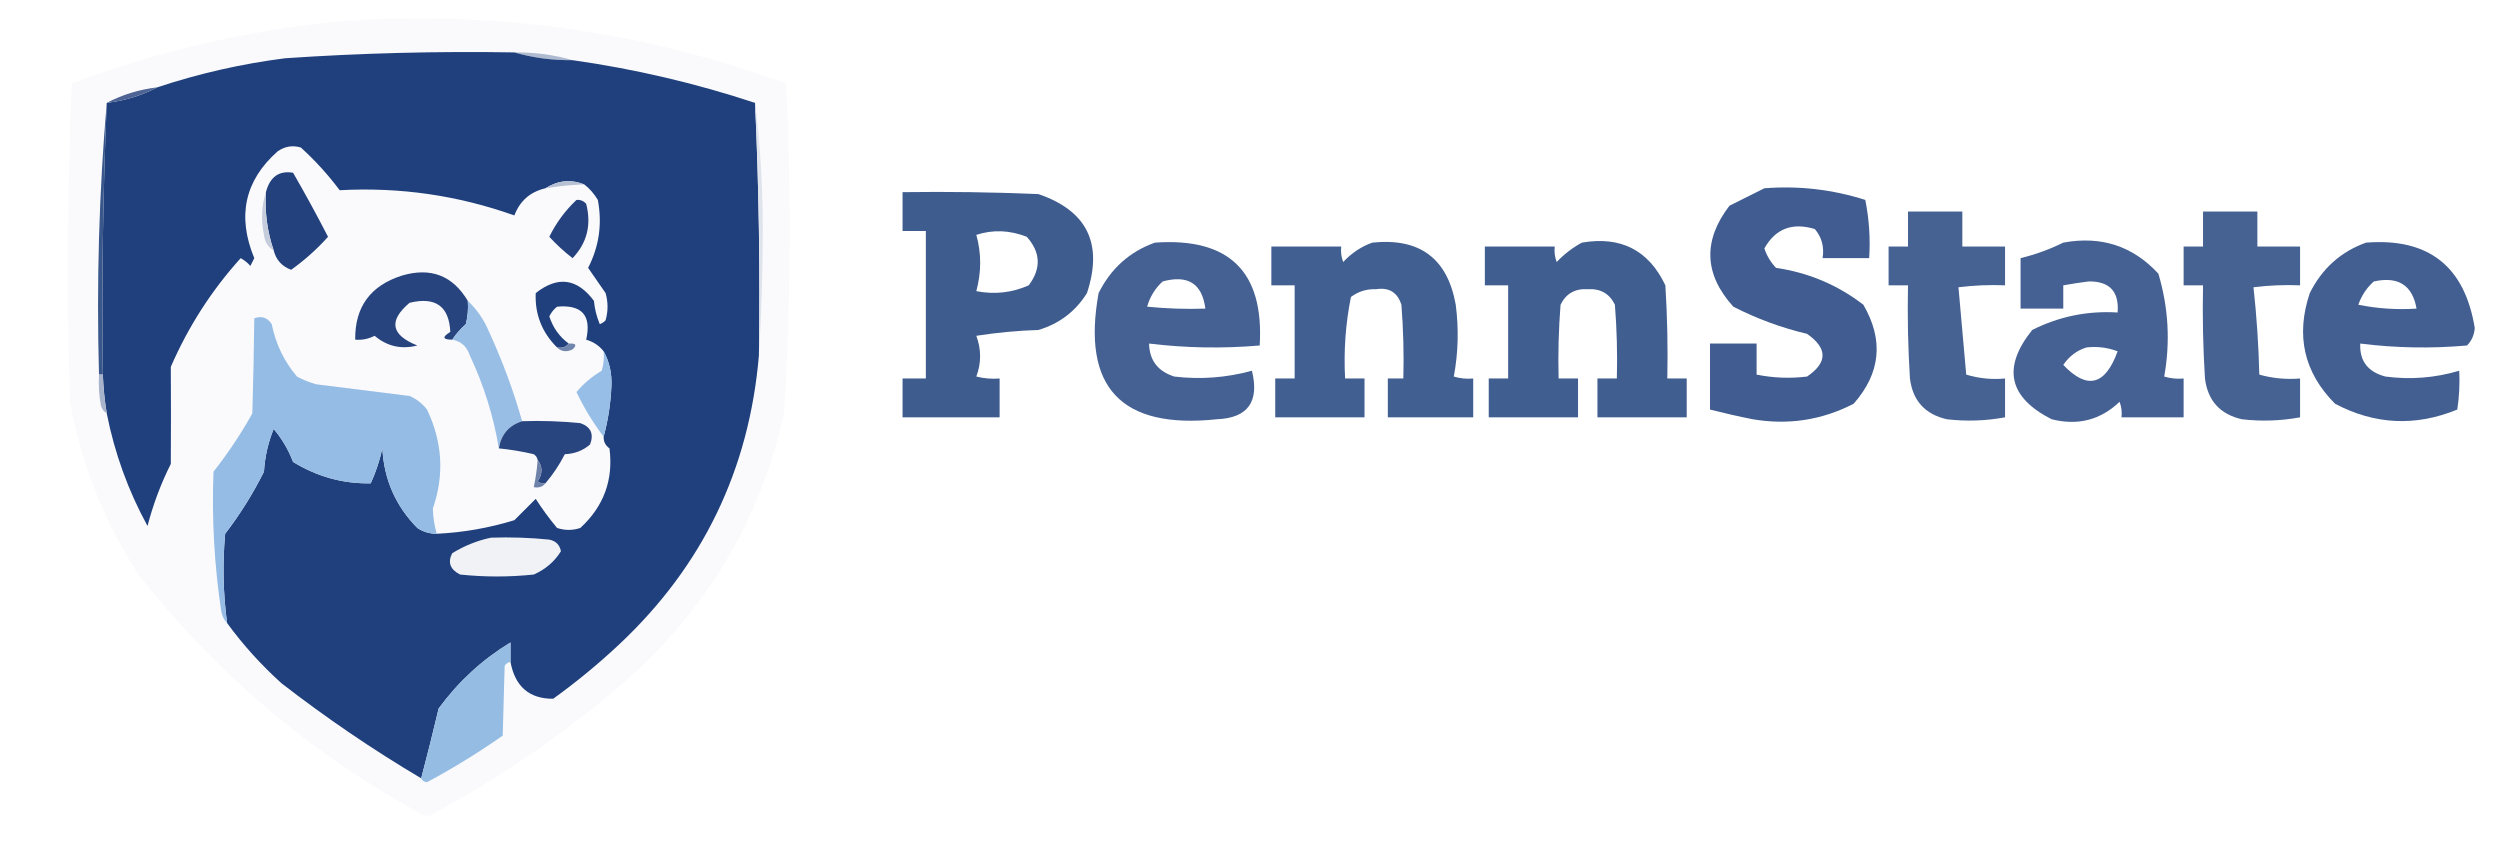
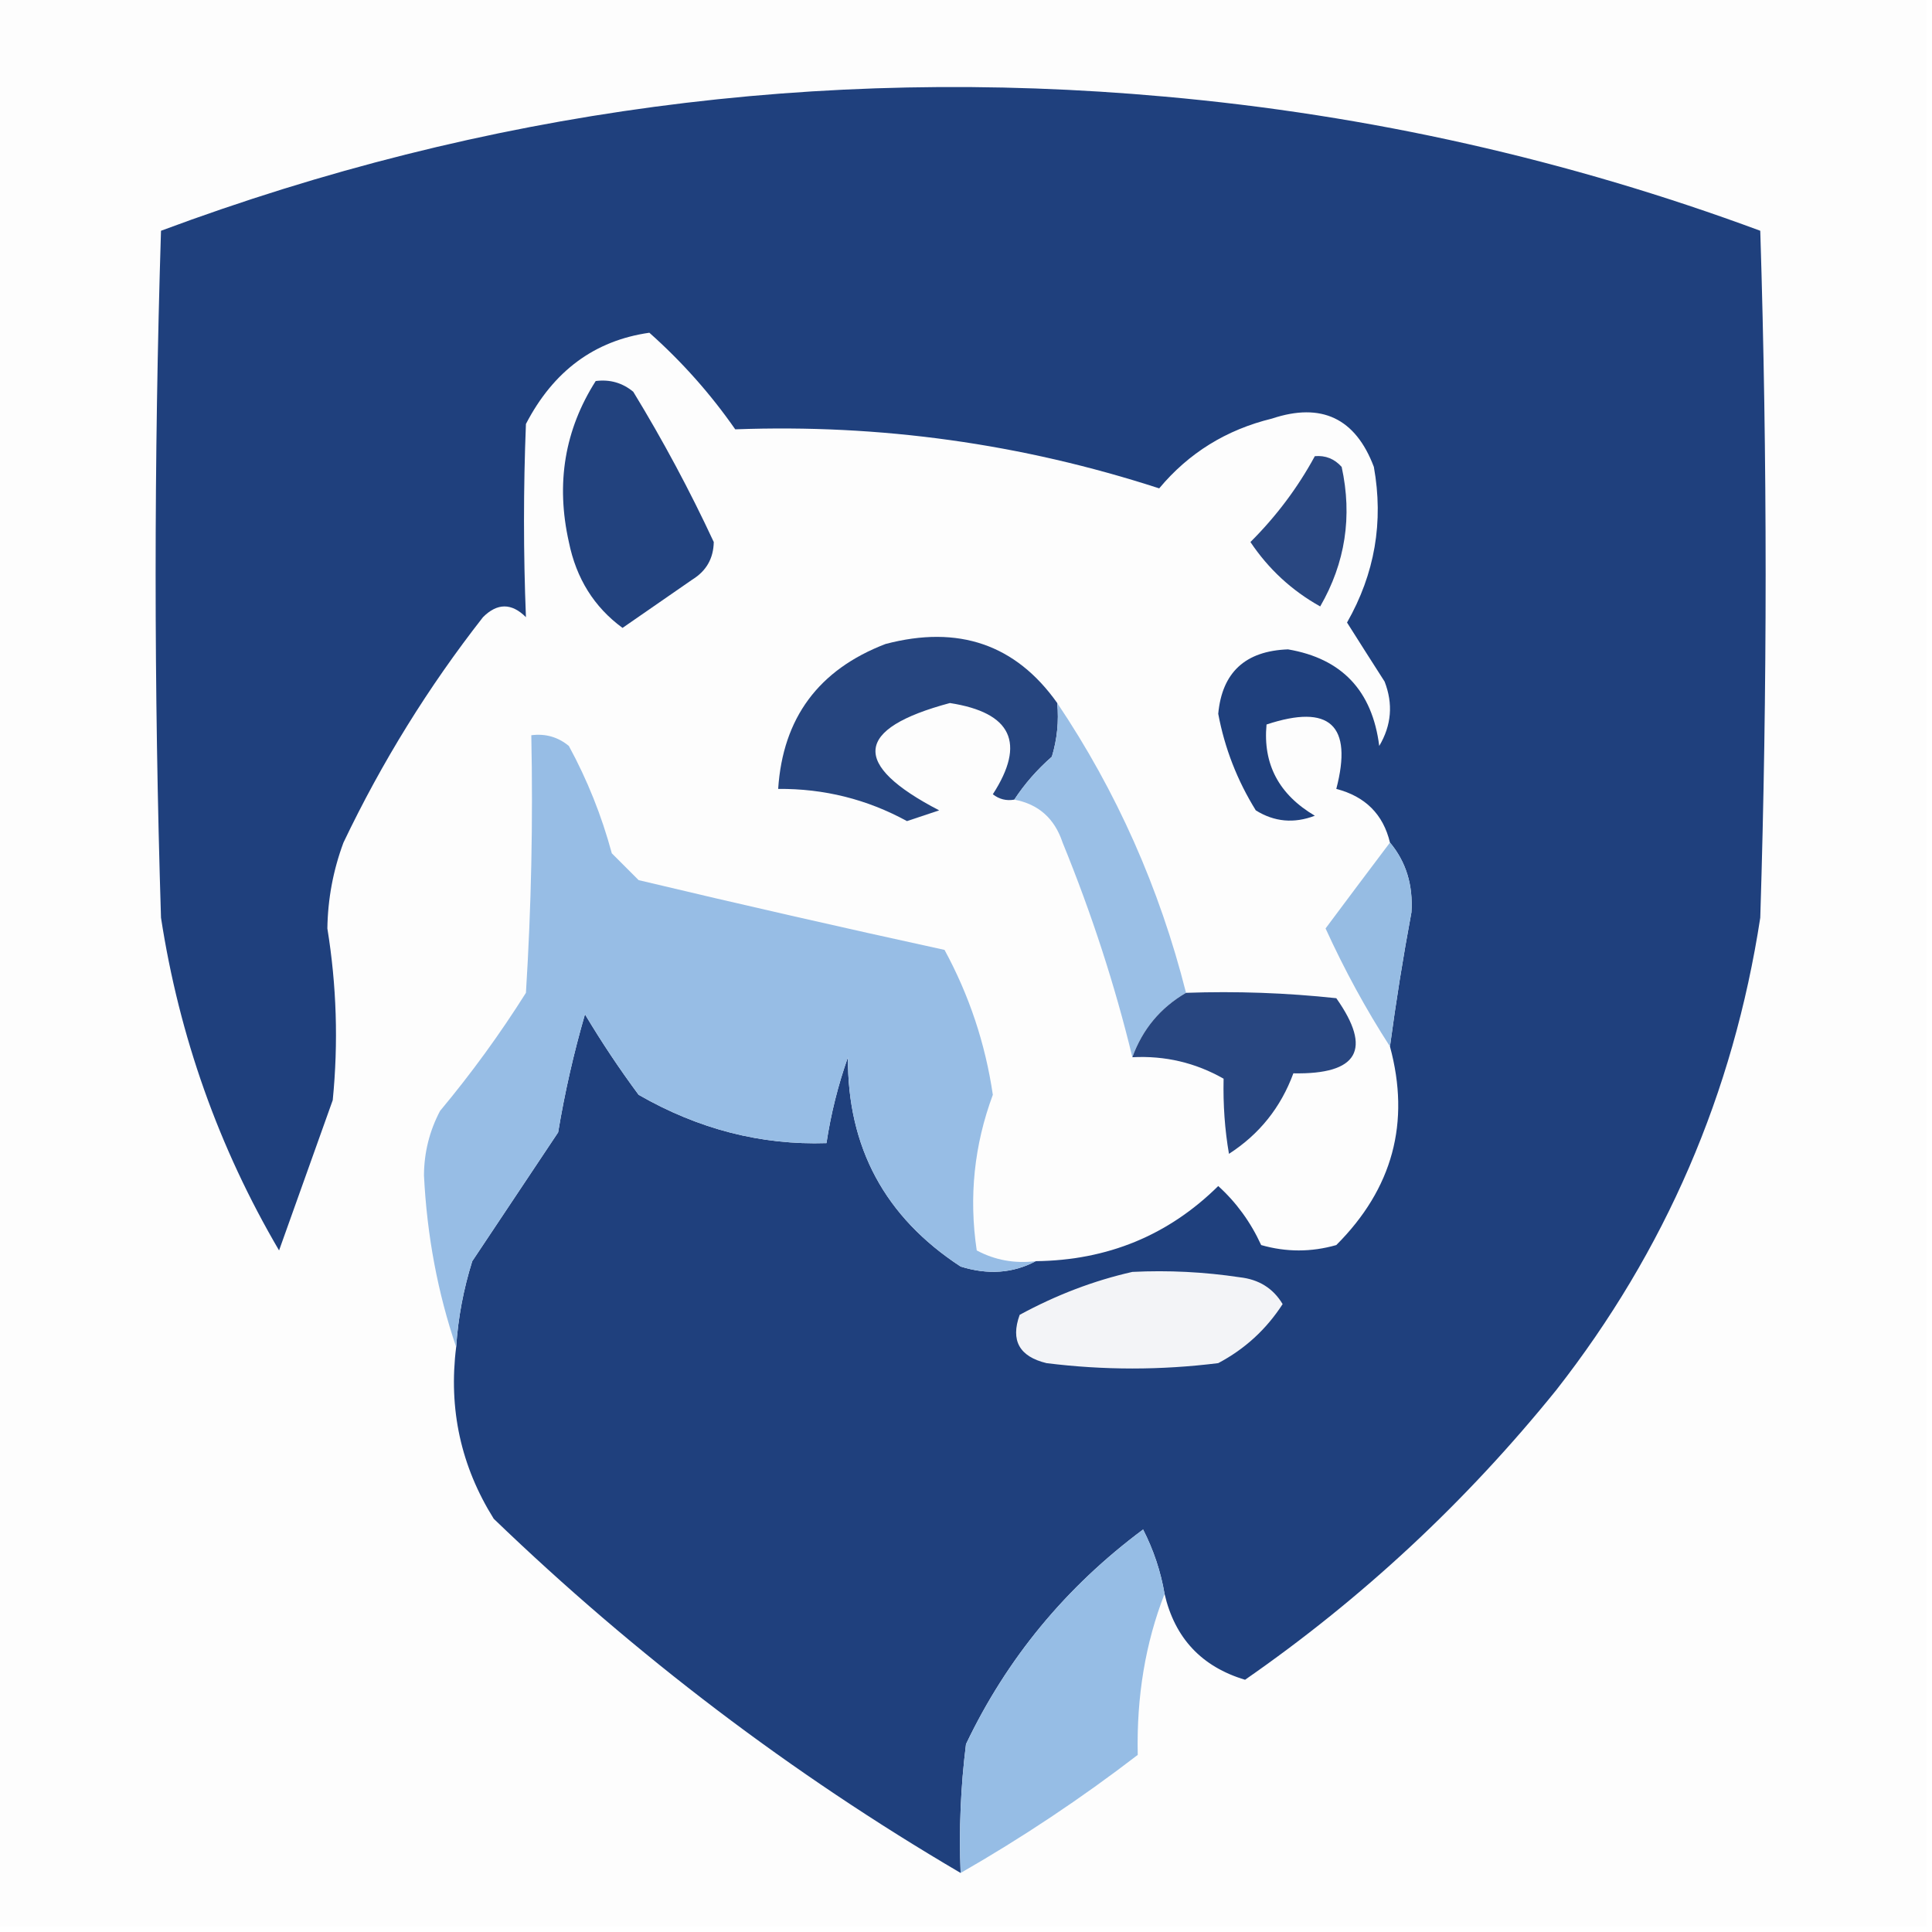
- <svg xmlns="http://www.w3.org/2000/svg" version="1.1" width="644px" height="221px" style="shape-rendering:geometricPrecision; text-rendering:geometricPrecision; image-rendering:optimizeQuality; fill-rule:evenodd; clip-rule:evenodd">
+ <svg xmlns="http://www.w3.org/2000/svg" version="1.1" width="180px" height="180px" style="shape-rendering:geometricPrecision; text-rendering:geometricPrecision; image-rendering:optimizeQuality; fill-rule:evenodd; clip-rule:evenodd">
  <g>
-     <path style="opacity:0.943" fill="#fafafc" d="M 87.5,5.5 C 127.027,2.623 165.36,7.956 202.5,21.5C 203.921,49.853 203.754,78.186 202,106.5C 195.724,134.224 181.891,157.39 160.5,176C 144.903,189.376 128.07,200.876 110,210.5C 81.098,194.935 56.431,174.269 36,148.5C 26.965,134.756 20.965,119.756 18,103.5C 17.167,76.161 17.334,48.827 18.5,21.5C 40.911,13.088 63.911,7.755 87.5,5.5 Z" />
+     <path style="opacity:1" fill="#fdfdfd" d="M -0.5,-0.5 C 59.5,-0.5 119.5,-0.5 179.5,-0.5C 179.5,59.5 179.5,119.5 179.5,179.5C 119.5,179.5 59.5,179.5 -0.5,179.5C -0.5,119.5 -0.5,59.5 -0.5,-0.5 Z" />
  </g>
  <g>
-     <path style="opacity:1" fill="#aebad0" d="M 132.5,13.5 C 137.731,13.444 142.731,14.111 147.5,15.5C 142.269,15.556 137.269,14.889 132.5,13.5 Z" />
+     <path style="opacity:1" fill="#1f407d" d="M 108.5,148.5 C 108.143,146.411 107.477,144.411 106.5,142.5C 99.303,147.855 93.803,154.521 90,162.5C 89.501,166.486 89.335,170.486 89.5,174.5C 73.741,165.252 59.241,154.252 46,141.5C 42.941,136.608 41.775,131.275 42.5,125.5C 42.678,122.784 43.178,120.117 44,117.5C 46.667,113.5 49.333,109.5 52,105.5C 52.62,101.779 53.453,98.112 54.5,94.5C 56.043,97.086 57.709,99.586 59.5,102C 65.07,105.202 70.903,106.702 77,106.5C 77.413,103.768 78.08,101.101 79,98.5C 78.948,106.896 82.448,113.396 89.5,118C 92.038,118.796 94.372,118.629 96.5,117.5C 103.186,117.423 108.853,115.09 113.5,110.5C 115.188,112.029 116.521,113.863 117.5,116C 119.833,116.667 122.167,116.667 124.5,116C 129.754,110.747 131.421,104.58 129.5,97.5C 130.058,93.323 130.724,89.156 131.5,85C 131.664,82.456 130.997,80.29 129.5,78.5C 128.871,75.871 127.205,74.204 124.5,73.5C 126.052,67.553 123.885,65.553 118,67.5C 117.652,71.19 119.152,74.023 122.5,76C 120.559,76.743 118.726,76.576 117,75.5C 115.266,72.702 114.099,69.702 113.5,66.5C 113.859,62.644 116.026,60.644 120,60.5C 125.021,61.356 127.854,64.356 128.5,69.5C 129.641,67.579 129.808,65.579 129,63.5C 127.818,61.656 126.651,59.823 125.5,58C 128.088,53.459 128.921,48.626 128,43.5C 126.287,38.962 123.12,37.462 118.5,39C 114.249,40.038 110.749,42.205 108,45.5C 95.178,41.336 82.011,39.502 68.5,40C 66.205,36.703 63.538,33.703 60.5,31C 55.394,31.729 51.561,34.562 49,39.5C 48.76,45.514 48.76,51.514 49,57.5C 47.667,56.167 46.333,56.167 45,57.5C 39.915,63.997 35.582,70.997 32,78.5C 31.042,81.075 30.542,83.741 30.5,86.5C 31.363,91.821 31.53,97.154 31,102.5C 29.327,107.177 27.66,111.843 26,116.5C 20.373,106.903 16.706,96.569 15,85.5C 14.333,64.167 14.333,42.833 15,21.5C 45.144,10.266 76.31,6.1 108.5,9C 127.6,10.704 146.1,14.871 164,21.5C 164.667,42.833 164.667,64.167 164,85.5C 161.49,101.849 155.157,116.516 145,129.5C 136.578,139.925 126.911,148.925 116,156.5C 111.954,155.287 109.454,152.62 108.5,148.5 Z" />
  </g>
  <g>
-     <path style="opacity:1" fill="#1f407c" d="M 132.5,13.5 C 137.269,14.889 142.269,15.556 147.5,15.5C 163.493,17.765 179.16,21.432 194.5,26.5C 195.488,48.091 195.822,69.758 195.5,91.5C 193.004,120.99 181.004,145.824 159.5,166C 154.124,171.044 148.458,175.711 142.5,180C 136.343,180.026 132.676,176.859 131.5,170.5C 131.5,168.833 131.5,167.167 131.5,165.5C 124.304,169.855 118.138,175.521 113,182.5C 111.518,188.75 110.018,194.75 108.5,200.5C 96.009,193.085 84.009,184.919 72.5,176C 67.228,171.235 62.561,166.069 58.5,160.5C 57.475,152.861 57.309,145.195 58,137.5C 61.834,132.503 65.167,127.17 68,121.5C 68.235,117.68 69.068,114.013 70.5,110.5C 72.624,113.004 74.29,115.837 75.5,119C 81.771,122.821 88.438,124.654 95.5,124.5C 96.816,121.616 97.816,118.616 98.5,115.5C 98.912,123.488 101.912,130.322 107.5,136C 109.025,137.009 110.692,137.509 112.5,137.5C 119.307,137.172 125.974,136.005 132.5,134C 134.355,132.145 136.188,130.312 138,128.5C 139.652,131.086 141.485,133.586 143.5,136C 145.5,136.667 147.5,136.667 149.5,136C 155.545,130.42 158.045,123.586 157,115.5C 155.961,114.756 155.461,113.756 155.5,112.5C 156.644,108.253 157.311,103.92 157.5,99.5C 157.657,96.186 156.991,93.186 155.5,90.5C 154.378,89.053 152.878,88.053 151,87.5C 152.417,81.249 149.917,78.416 143.5,79C 142.643,79.689 141.977,80.522 141.5,81.5C 142.453,84.43 144.12,86.763 146.5,88.5C 145.791,89.404 144.791,89.737 143.5,89.5C 139.599,85.626 137.765,80.96 138,75.5C 143.669,71.024 148.669,71.691 153,77.5C 153.192,79.577 153.692,81.577 154.5,83.5C 155.086,83.291 155.586,82.957 156,82.5C 156.667,80.167 156.667,77.833 156,75.5C 154.485,73.323 152.985,71.156 151.5,69C 154.336,63.489 155.17,57.655 154,51.5C 153.051,49.907 151.885,48.574 150.5,47.5C 147.041,46.135 143.708,46.469 140.5,48.5C 136.586,49.414 133.92,51.747 132.5,55.5C 117.964,50.322 102.964,48.155 87.5,49C 84.536,45.034 81.203,41.367 77.5,38C 75.365,37.365 73.365,37.699 71.5,39C 63.029,46.514 61.029,55.681 65.5,66.5C 65.167,67.167 64.833,67.833 64.5,68.5C 63.784,67.689 62.95,67.022 62,66.5C 54.515,74.784 48.515,84.118 44,94.5C 44.051,102.831 44.051,111.165 44,119.5C 41.429,124.638 39.429,129.972 38,135.5C 33.017,126.387 29.517,116.72 27.5,106.5C 26.949,103.193 26.616,99.86 26.5,96.5C 26.177,73.092 26.511,49.758 27.5,26.5C 32.165,25.943 36.498,24.61 40.5,22.5C 51.254,18.93 62.254,16.43 73.5,15C 93.141,13.671 112.808,13.171 132.5,13.5 Z" />
+     <path style="opacity:1" fill="#22427e" d="M 55.5,35.5 C 56.822,35.33 57.989,35.663 59,36.5C 61.772,41.044 64.272,45.711 66.5,50.5C 66.471,52.029 65.805,53.196 64.5,54C 62.323,55.515 60.156,57.015 58,58.5C 55.355,56.565 53.689,53.898 53,50.5C 51.776,45.044 52.609,40.044 55.5,35.5 Z" />
  </g>
  <g>
-     <path style="opacity:1" fill="#4d6495" d="M 40.5,22.5 C 36.498,24.61 32.165,25.943 27.5,26.5C 31.502,24.39 35.835,23.057 40.5,22.5 Z" />
+     <path style="opacity:1" fill="#294781" d="M 122.5,42.5 C 123.496,42.414 124.329,42.748 125,43.5C 126.007,48.111 125.34,52.445 123,56.5C 120.357,55.024 118.19,53.024 116.5,50.5C 118.909,48.098 120.909,45.431 122.5,42.5 Z" />
  </g>
  <g>
-     <path style="opacity:1" fill="#dfe4ec" d="M 194.5,26.5 C 195.832,36.979 196.499,47.812 196.5,59C 196.5,70.005 196.167,80.839 195.5,91.5C 195.822,69.758 195.488,48.091 194.5,26.5 Z" />
+     <path style="opacity:1" fill="#26457f" d="M 98.5,65.5 C 98.66,67.199 98.493,68.866 98,70.5C 96.624,71.705 95.458,73.038 94.5,74.5C 93.761,74.631 93.094,74.464 92.5,74C 95.587,69.226 94.254,66.392 88.5,65.5C 79.599,67.885 79.266,71.218 87.5,75.5C 86.5,75.833 85.5,76.167 84.5,76.5C 80.784,74.467 76.784,73.467 72.5,73.5C 72.935,66.893 76.268,62.393 82.5,60C 89.302,58.209 94.635,60.042 98.5,65.5 Z" />
  </g>
  <g>
-     <path style="opacity:1" fill="#39578b" d="M 27.5,26.5 C 26.511,49.758 26.177,73.092 26.5,96.5C 26.167,96.5 25.833,96.5 25.5,96.5C 24.843,72.809 25.51,49.476 27.5,26.5 Z" />
+     <path style="opacity:1" fill="#97bde5" d="M 96.5,117.5 C 94.372,118.629 92.038,118.796 89.5,118C 82.448,113.396 78.948,106.896 79,98.5C 78.08,101.101 77.413,103.768 77,106.5C 70.903,106.702 65.07,105.202 59.5,102C 57.709,99.586 56.043,97.086 54.5,94.5C 53.453,98.112 52.62,101.779 52,105.5C 49.333,109.5 46.667,113.5 44,117.5C 43.178,120.117 42.678,122.784 42.5,125.5C 40.78,120.449 39.78,115.115 39.5,109.5C 39.515,107.366 40.015,105.366 41,103.5C 43.911,100.01 46.578,96.344 49,92.5C 49.5,84.507 49.666,76.507 49.5,68.5C 50.822,68.33 51.989,68.663 53,69.5C 54.725,72.674 56.058,76.007 57,79.5C 57.833,80.333 58.667,81.167 59.5,82C 68.992,84.26 78.492,86.426 88,88.5C 90.301,92.737 91.801,97.237 92.5,102C 90.757,106.69 90.257,111.523 91,116.5C 92.7,117.406 94.533,117.739 96.5,117.5 Z" />
  </g>
  <g>
-     <path style="opacity:1" fill="#22417d" d="M 70.5,64.5 C 68.848,59.659 68.182,54.659 68.5,49.5C 69.536,45.557 71.87,43.89 75.5,44.5C 78.634,49.936 81.634,55.436 84.5,61C 81.683,64.147 78.516,66.98 75,69.5C 72.623,68.623 71.123,66.956 70.5,64.5 Z" />
+     <path style="opacity:1" fill="#9abfe6" d="M 98.5,65.5 C 104.03,73.733 108.03,82.733 110.5,92.5C 108.117,93.885 106.45,95.885 105.5,98.5C 103.883,91.813 101.717,85.146 99,78.5C 98.252,76.249 96.752,74.916 94.5,74.5C 95.458,73.038 96.624,71.705 98,70.5C 98.493,68.866 98.66,67.199 98.5,65.5 Z" />
  </g>
  <g>
-     <path style="opacity:1" fill="#b7c1d4" d="M 150.5,47.5 C 147.14,47.616 143.807,47.949 140.5,48.5C 143.708,46.469 147.041,46.135 150.5,47.5 Z" />
+     <path style="opacity:1" fill="#96bce3" d="M 129.5,78.5 C 130.997,80.29 131.664,82.456 131.5,85C 130.724,89.156 130.058,93.323 129.5,97.5C 127.272,94.05 125.272,90.383 123.5,86.5C 125.486,83.835 127.486,81.169 129.5,78.5 Z" />
  </g>
  <g>
-     <path style="opacity:0.849" fill="#1e407c" d="M 454.5,48.5 C 463.4,47.807 472.066,48.807 480.5,51.5C 481.494,56.456 481.827,61.456 481.5,66.5C 477.5,66.5 473.5,66.5 469.5,66.5C 469.958,63.606 469.291,61.106 467.5,59C 461.683,57.24 457.35,58.907 454.5,64C 455.13,65.892 456.13,67.559 457.5,69C 465.879,70.233 473.379,73.4 480,78.5C 485.293,87.607 484.46,96.107 477.5,104C 469.328,108.223 460.661,109.557 451.5,108C 447.793,107.263 444.127,106.429 440.5,105.5C 440.5,99.833 440.5,94.167 440.5,88.5C 444.5,88.5 448.5,88.5 452.5,88.5C 452.5,91.167 452.5,93.833 452.5,96.5C 456.808,97.368 461.141,97.534 465.5,97C 470.815,93.383 470.815,89.717 465.5,86C 458.879,84.429 452.546,82.096 446.5,79C 438.96,70.659 438.627,61.992 445.5,53C 448.592,51.454 451.592,49.954 454.5,48.5 Z" />
+     <path style="opacity:1" fill="#284680" d="M 110.5,92.5 C 115.179,92.334 119.845,92.501 124.5,93C 127.87,97.779 126.536,100.112 120.5,100C 119.33,103.178 117.33,105.678 114.5,107.5C 114.113,105.269 113.947,102.936 114,100.5C 111.379,99.008 108.545,98.342 105.5,98.5C 106.45,95.885 108.117,93.885 110.5,92.5 Z" />
  </g>
  <g>
-     <path style="opacity:0.854" fill="#1e407c" d="M 232.5,49.5 C 244.171,49.334 255.838,49.5 267.5,50C 280.043,54.278 284.21,62.778 280,75.5C 277.044,80.231 272.877,83.398 267.5,85C 262.136,85.171 256.802,85.671 251.5,86.5C 252.803,90.032 252.803,93.532 251.5,97C 253.473,97.496 255.473,97.662 257.5,97.5C 257.5,100.833 257.5,104.167 257.5,107.5C 249.167,107.5 240.833,107.5 232.5,107.5C 232.5,104.167 232.5,100.833 232.5,97.5C 234.5,97.5 236.5,97.5 238.5,97.5C 238.5,84.833 238.5,72.167 238.5,59.5C 236.5,59.5 234.5,59.5 232.5,59.5C 232.5,56.167 232.5,52.833 232.5,49.5 Z M 251.5,60.5 C 255.769,59.109 260.102,59.276 264.5,61C 268.082,65.01 268.248,69.177 265,73.5C 260.696,75.414 256.196,75.914 251.5,75C 252.824,70.067 252.824,65.234 251.5,60.5 Z" />
+     <path style="opacity:1" fill="#f3f4f7" d="M 105.5,118.5 C 108.85,118.335 112.183,118.502 115.5,119C 117.286,119.196 118.619,120.029 119.5,121.5C 117.976,123.858 115.976,125.691 113.5,127C 108.167,127.667 102.833,127.667 97.5,127C 94.968,126.388 94.135,124.888 95,122.5C 98.415,120.644 101.915,119.311 105.5,118.5 Z" />
  </g>
  <g>
-     <path style="opacity:1" fill="#25427e" d="M 148.5,51.5 C 149.496,51.414 150.329,51.748 151,52.5C 152.392,57.916 151.226,62.583 147.5,66.5C 145.329,64.828 143.329,62.995 141.5,61C 143.265,57.404 145.598,54.237 148.5,51.5 Z" />
-   </g>
-   <g>
-     <path style="opacity:0.821" fill="#1e407c" d="M 491.5,54.5 C 496.167,54.5 500.833,54.5 505.5,54.5C 505.5,57.5 505.5,60.5 505.5,63.5C 509.167,63.5 512.833,63.5 516.5,63.5C 516.5,66.833 516.5,70.167 516.5,73.5C 512.486,73.335 508.486,73.501 504.5,74C 505.182,81.469 505.849,88.969 506.5,96.5C 509.768,97.487 513.102,97.82 516.5,97.5C 516.5,100.833 516.5,104.167 516.5,107.5C 511.528,108.422 506.528,108.588 501.5,108C 495.882,106.715 492.715,103.215 492,97.5C 491.5,89.507 491.334,81.507 491.5,73.5C 489.833,73.5 488.167,73.5 486.5,73.5C 486.5,70.167 486.5,66.833 486.5,63.5C 488.167,63.5 489.833,63.5 491.5,63.5C 491.5,60.5 491.5,57.5 491.5,54.5 Z" />
-   </g>
-   <g>
-     <path style="opacity:0.821" fill="#1e407c" d="M 567.5,54.5 C 572.167,54.5 576.833,54.5 581.5,54.5C 581.5,57.5 581.5,60.5 581.5,63.5C 585.167,63.5 588.833,63.5 592.5,63.5C 592.5,66.833 592.5,70.167 592.5,73.5C 588.486,73.335 584.486,73.501 580.5,74C 581.316,81.421 581.816,88.921 582,96.5C 585.394,97.456 588.894,97.789 592.5,97.5C 592.5,100.833 592.5,104.167 592.5,107.5C 587.528,108.422 582.528,108.588 577.5,108C 571.882,106.715 568.715,103.215 568,97.5C 567.5,89.507 567.334,81.507 567.5,73.5C 565.833,73.5 564.167,73.5 562.5,73.5C 562.5,70.167 562.5,66.833 562.5,63.5C 564.167,63.5 565.833,63.5 567.5,63.5C 567.5,60.5 567.5,57.5 567.5,54.5 Z" />
-   </g>
-   <g>
-     <path style="opacity:1" fill="#c5cddd" d="M 68.5,49.5 C 68.182,54.659 68.848,59.659 70.5,64.5C 69.034,63.653 68.2,62.32 68,60.5C 67.19,56.642 67.357,52.976 68.5,49.5 Z" />
-   </g>
-   <g>
-     <path style="opacity:0.825" fill="#1e407c" d="M 297.5,62.5 C 316.65,61.151 325.65,69.984 324.5,89C 314.922,89.818 305.422,89.651 296,88.5C 296.087,92.811 298.254,95.645 302.5,97C 309.283,97.799 315.95,97.299 322.5,95.5C 324.453,103.493 321.453,107.66 313.5,108C 288.775,110.612 278.608,99.779 283,75.5C 286.162,69.164 290.996,64.831 297.5,62.5 Z M 299.5,72.5 C 306.011,70.722 309.678,73.055 310.5,79.5C 305.489,79.666 300.489,79.499 295.5,79C 296.234,76.439 297.567,74.273 299.5,72.5 Z" />
-   </g>
-   <g>
-     <path style="opacity:0.837" fill="#1e407c" d="M 353.5,62.5 C 365.71,61.224 372.876,66.557 375,78.5C 375.809,84.749 375.642,90.916 374.5,97C 376.134,97.493 377.801,97.66 379.5,97.5C 379.5,100.833 379.5,104.167 379.5,107.5C 372.167,107.5 364.833,107.5 357.5,107.5C 357.5,104.167 357.5,100.833 357.5,97.5C 358.833,97.5 360.167,97.5 361.5,97.5C 361.666,91.158 361.5,84.825 361,78.5C 359.982,75.317 357.815,73.984 354.5,74.5C 352.074,74.403 349.907,75.07 348,76.5C 346.616,83.411 346.116,90.411 346.5,97.5C 348.167,97.5 349.833,97.5 351.5,97.5C 351.5,100.833 351.5,104.167 351.5,107.5C 343.833,107.5 336.167,107.5 328.5,107.5C 328.5,104.167 328.5,100.833 328.5,97.5C 330.167,97.5 331.833,97.5 333.5,97.5C 333.5,89.5 333.5,81.5 333.5,73.5C 331.5,73.5 329.5,73.5 327.5,73.5C 327.5,70.167 327.5,66.833 327.5,63.5C 333.5,63.5 339.5,63.5 345.5,63.5C 345.343,64.873 345.51,66.207 346,67.5C 348.17,65.177 350.67,63.51 353.5,62.5 Z" />
-   </g>
-   <g>
-     <path style="opacity:0.841" fill="#1e407c" d="M 407.5,62.5 C 417.529,60.776 424.696,64.443 429,73.5C 429.5,81.493 429.666,89.493 429.5,97.5C 431.167,97.5 432.833,97.5 434.5,97.5C 434.5,100.833 434.5,104.167 434.5,107.5C 426.833,107.5 419.167,107.5 411.5,107.5C 411.5,104.167 411.5,100.833 411.5,97.5C 413.167,97.5 414.833,97.5 416.5,97.5C 416.666,91.158 416.5,84.825 416,78.5C 414.607,75.634 412.274,74.301 409,74.5C 405.726,74.301 403.393,75.634 402,78.5C 401.5,84.825 401.334,91.158 401.5,97.5C 403.167,97.5 404.833,97.5 406.5,97.5C 406.5,100.833 406.5,104.167 406.5,107.5C 398.833,107.5 391.167,107.5 383.5,107.5C 383.5,104.167 383.5,100.833 383.5,97.5C 385.167,97.5 386.833,97.5 388.5,97.5C 388.5,89.5 388.5,81.5 388.5,73.5C 386.5,73.5 384.5,73.5 382.5,73.5C 382.5,70.167 382.5,66.833 382.5,63.5C 388.5,63.5 394.5,63.5 400.5,63.5C 400.343,64.873 400.51,66.207 401,67.5C 402.926,65.461 405.093,63.794 407.5,62.5 Z" />
-   </g>
-   <g>
-     <path style="opacity:0.828" fill="#1e407c" d="M 531.5,62.5 C 541.253,60.696 549.42,63.363 556,70.5C 558.601,79.251 559.101,88.085 557.5,97C 559.134,97.493 560.801,97.66 562.5,97.5C 562.5,100.833 562.5,104.167 562.5,107.5C 557.167,107.5 551.833,107.5 546.5,107.5C 546.657,106.127 546.49,104.793 546,103.5C 541.078,108.202 535.245,109.702 528.5,108C 517.393,102.35 515.726,94.683 523.5,85C 530.411,81.518 537.745,80.018 545.5,80.5C 545.918,75.085 543.418,72.419 538,72.5C 535.813,72.788 533.646,73.122 531.5,73.5C 531.5,75.5 531.5,77.5 531.5,79.5C 527.833,79.5 524.167,79.5 520.5,79.5C 520.5,75.167 520.5,70.833 520.5,66.5C 524.383,65.541 528.05,64.208 531.5,62.5 Z M 537.5,89.5 C 540.247,89.187 542.914,89.52 545.5,90.5C 542.305,99.302 537.639,100.468 531.5,94C 533.03,91.749 535.03,90.249 537.5,89.5 Z" />
-   </g>
-   <g>
-     <path style="opacity:0.833" fill="#1e407c" d="M 609.5,62.5 C 625.577,61.244 634.911,68.577 637.5,84.5C 637.351,86.32 636.684,87.82 635.5,89C 626.255,89.817 617.089,89.65 608,88.5C 607.792,92.978 609.958,95.812 614.5,97C 620.962,97.849 627.295,97.349 633.5,95.5C 633.665,98.85 633.498,102.183 633,105.5C 622.258,109.917 611.758,109.417 601.5,104C 593.494,95.947 591.327,86.447 595,75.5C 598.162,69.164 602.996,64.831 609.5,62.5 Z M 611.5,72.5 C 617.781,71.123 621.448,73.457 622.5,79.5C 617.456,79.828 612.456,79.494 607.5,78.5C 608.361,76.089 609.694,74.089 611.5,72.5 Z" />
-   </g>
-   <g>
-     <path style="opacity:1" fill="#27447f" d="M 120.5,77.5 C 120.662,79.527 120.495,81.527 120,83.5C 118.624,84.705 117.458,86.038 116.5,87.5C 113.999,87.489 113.832,86.822 116,85.5C 115.686,78.877 112.186,76.377 105.5,78C 100.031,82.624 100.698,86.29 107.5,89C 103.376,90.056 99.71,89.222 96.5,86.5C 94.929,87.309 93.262,87.643 91.5,87.5C 91.4,79.09 95.4,73.59 103.5,71C 110.939,68.792 116.606,70.958 120.5,77.5 Z" />
-   </g>
-   <g>
-     <path style="opacity:1" fill="#95bce4" d="M 112.5,137.5 C 110.692,137.509 109.025,137.009 107.5,136C 101.912,130.322 98.912,123.488 98.5,115.5C 97.816,118.616 96.816,121.616 95.5,124.5C 88.438,124.654 81.771,122.821 75.5,119C 74.29,115.837 72.624,113.004 70.5,110.5C 69.068,114.013 68.235,117.68 68,121.5C 65.167,127.17 61.834,132.503 58,137.5C 57.309,145.195 57.475,152.861 58.5,160.5C 57.732,159.737 57.232,158.737 57,157.5C 55.197,145.552 54.53,133.552 55,121.5C 58.726,116.772 62.059,111.772 65,106.5C 65.247,98.241 65.414,90.074 65.5,82C 67.367,81.289 68.867,81.789 70,83.5C 71.028,88.605 73.195,93.105 76.5,97C 78.087,97.862 79.754,98.529 81.5,99C 89.5,100 97.5,101 105.5,102C 107.286,102.785 108.786,103.951 110,105.5C 113.993,113.889 114.493,122.389 111.5,131C 111.566,133.255 111.899,135.422 112.5,137.5 Z" />
-   </g>
-   <g>
-     <path style="opacity:1" fill="#98bee5" d="M 120.5,77.5 C 122.86,79.713 124.694,82.379 126,85.5C 129.472,93.077 132.306,100.744 134.5,108.5C 131.089,109.58 129.089,111.914 128.5,115.5C 127.146,107.264 124.646,99.264 121,91.5C 120.252,89.249 118.752,87.916 116.5,87.5C 117.458,86.038 118.624,84.705 120,83.5C 120.495,81.527 120.662,79.527 120.5,77.5 Z" />
-   </g>
-   <g>
-     <path style="opacity:1" fill="#7186ac" d="M 146.5,88.5 C 148.379,88.393 148.712,88.893 147.5,90C 145.934,90.765 144.601,90.598 143.5,89.5C 144.791,89.737 145.791,89.404 146.5,88.5 Z" />
-   </g>
-   <g>
-     <path style="opacity:1" fill="#97bee6" d="M 155.5,90.5 C 156.991,93.186 157.657,96.186 157.5,99.5C 157.311,103.92 156.644,108.253 155.5,112.5C 152.809,108.964 150.476,105.131 148.5,101C 150.29,98.836 152.456,97.002 155,95.5C 155.494,93.866 155.66,92.199 155.5,90.5 Z" />
-   </g>
-   <g>
-     <path style="opacity:1" fill="#a8b4cc" d="M 25.5,96.5 C 25.833,96.5 26.167,96.5 26.5,96.5C 26.616,99.86 26.949,103.193 27.5,106.5C 26.778,106.082 26.278,105.416 26,104.5C 25.503,101.854 25.336,99.187 25.5,96.5 Z" />
-   </g>
-   <g>
-     <path style="opacity:1" fill="#284580" d="M 134.5,108.5 C 139.511,108.334 144.511,108.501 149.5,109C 152.2,109.949 153.033,111.783 152,114.5C 150.174,116.074 148.007,116.907 145.5,117C 144.101,119.74 142.434,122.24 140.5,124.5C 139.761,124.631 139.094,124.464 138.5,124C 139.807,122.057 139.807,120.223 138.5,118.5C 138.389,117.883 138.056,117.383 137.5,117C 134.522,116.304 131.522,115.804 128.5,115.5C 129.089,111.914 131.089,109.58 134.5,108.5 Z" />
-   </g>
-   <g>
-     <path style="opacity:1" fill="#6d81a9" d="M 138.5,118.5 C 139.807,120.223 139.807,122.057 138.5,124C 139.094,124.464 139.761,124.631 140.5,124.5C 139.791,125.404 138.791,125.737 137.5,125.5C 137.993,123.194 138.326,120.861 138.5,118.5 Z" />
-   </g>
-   <g>
-     <path style="opacity:1" fill="#f0f2f6" d="M 126.5,138.5 C 131.511,138.334 136.511,138.501 141.5,139C 143.18,139.347 144.18,140.347 144.5,142C 142.825,144.685 140.492,146.685 137.5,148C 131.167,148.667 124.833,148.667 118.5,148C 115.941,146.677 115.275,144.843 116.5,142.5C 119.688,140.554 123.021,139.221 126.5,138.5 Z" />
-   </g>
-   <g>
-     <path style="opacity:1" fill="#95bde4" d="M 131.5,170.5 C 130.883,170.611 130.383,170.944 130,171.5C 129.845,177.561 129.678,183.561 129.5,189.5C 123.235,193.883 116.735,197.883 110,201.5C 109.235,201.43 108.735,201.097 108.5,200.5C 110.018,194.75 111.518,188.75 113,182.5C 118.138,175.521 124.304,169.855 131.5,165.5C 131.5,167.167 131.5,168.833 131.5,170.5 Z" />
+     <path style="opacity:1" fill="#96bde5" d="M 108.5,148.5 C 106.715,153.067 105.882,158.067 106,163.5C 100.729,167.549 95.229,171.216 89.5,174.5C 89.335,170.486 89.501,166.486 90,162.5C 93.803,154.521 99.303,147.855 106.5,142.5C 107.477,144.411 108.143,146.411 108.5,148.5 Z" />
  </g>
</svg>
